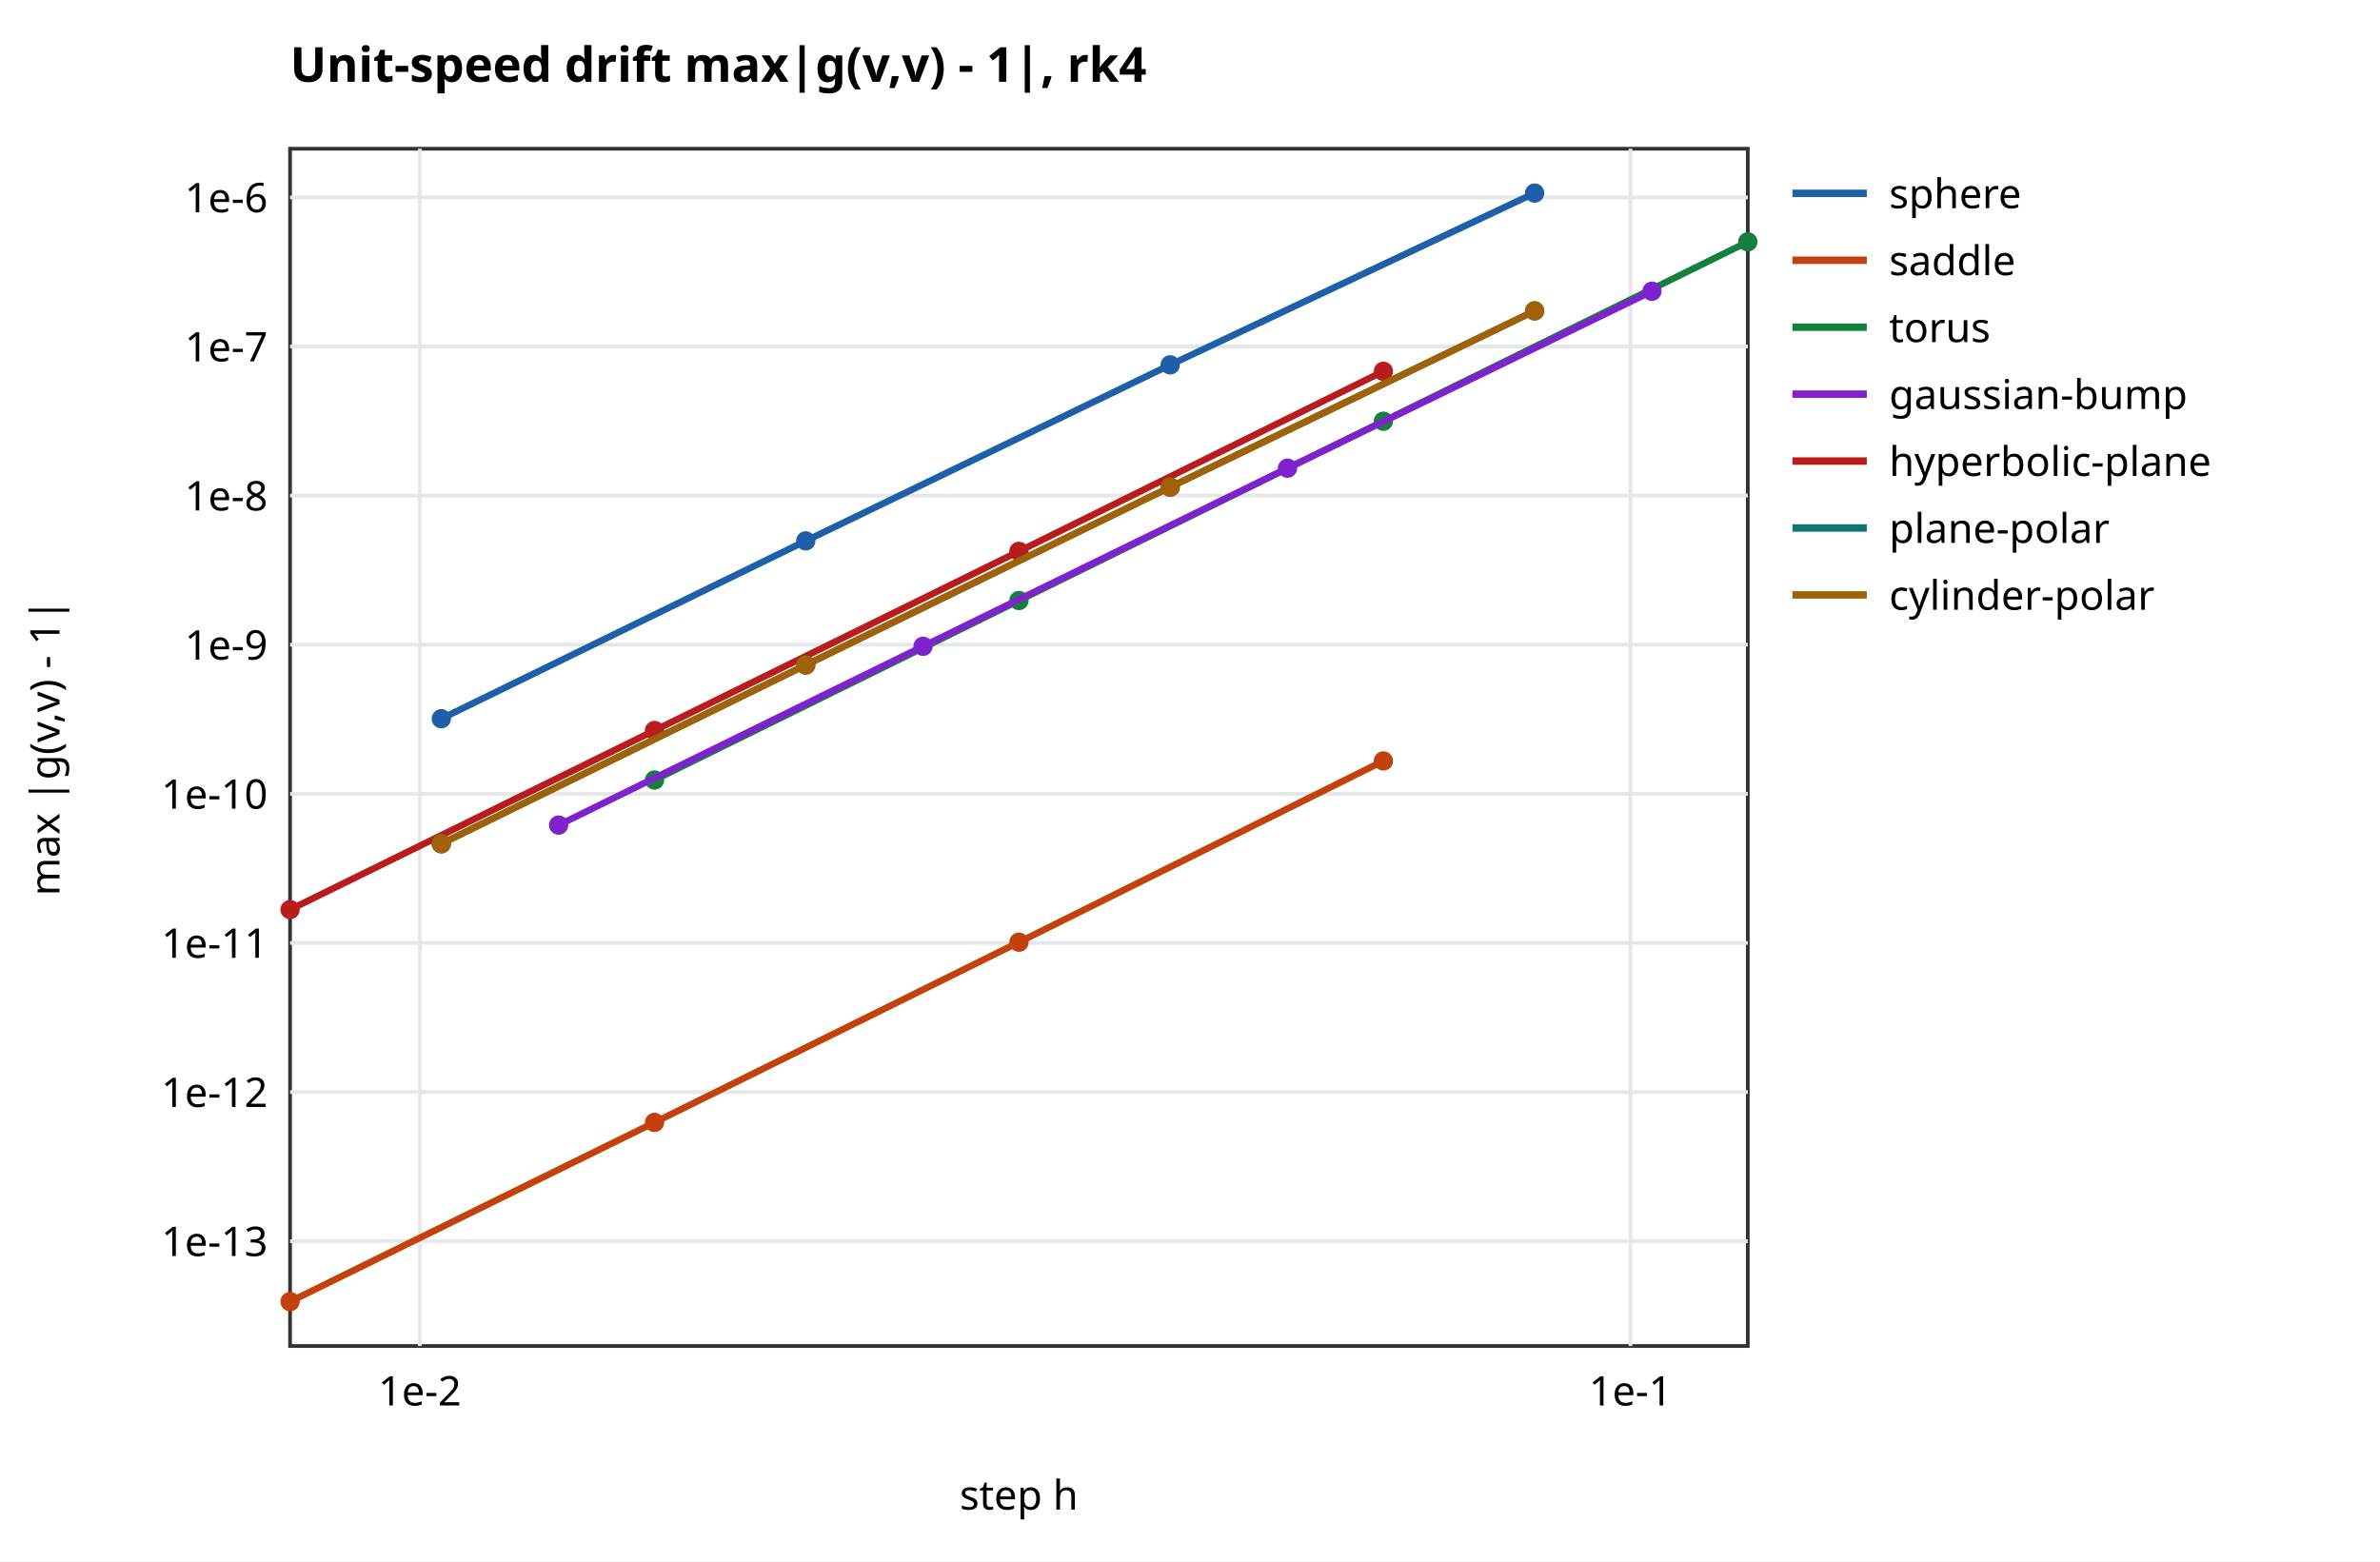
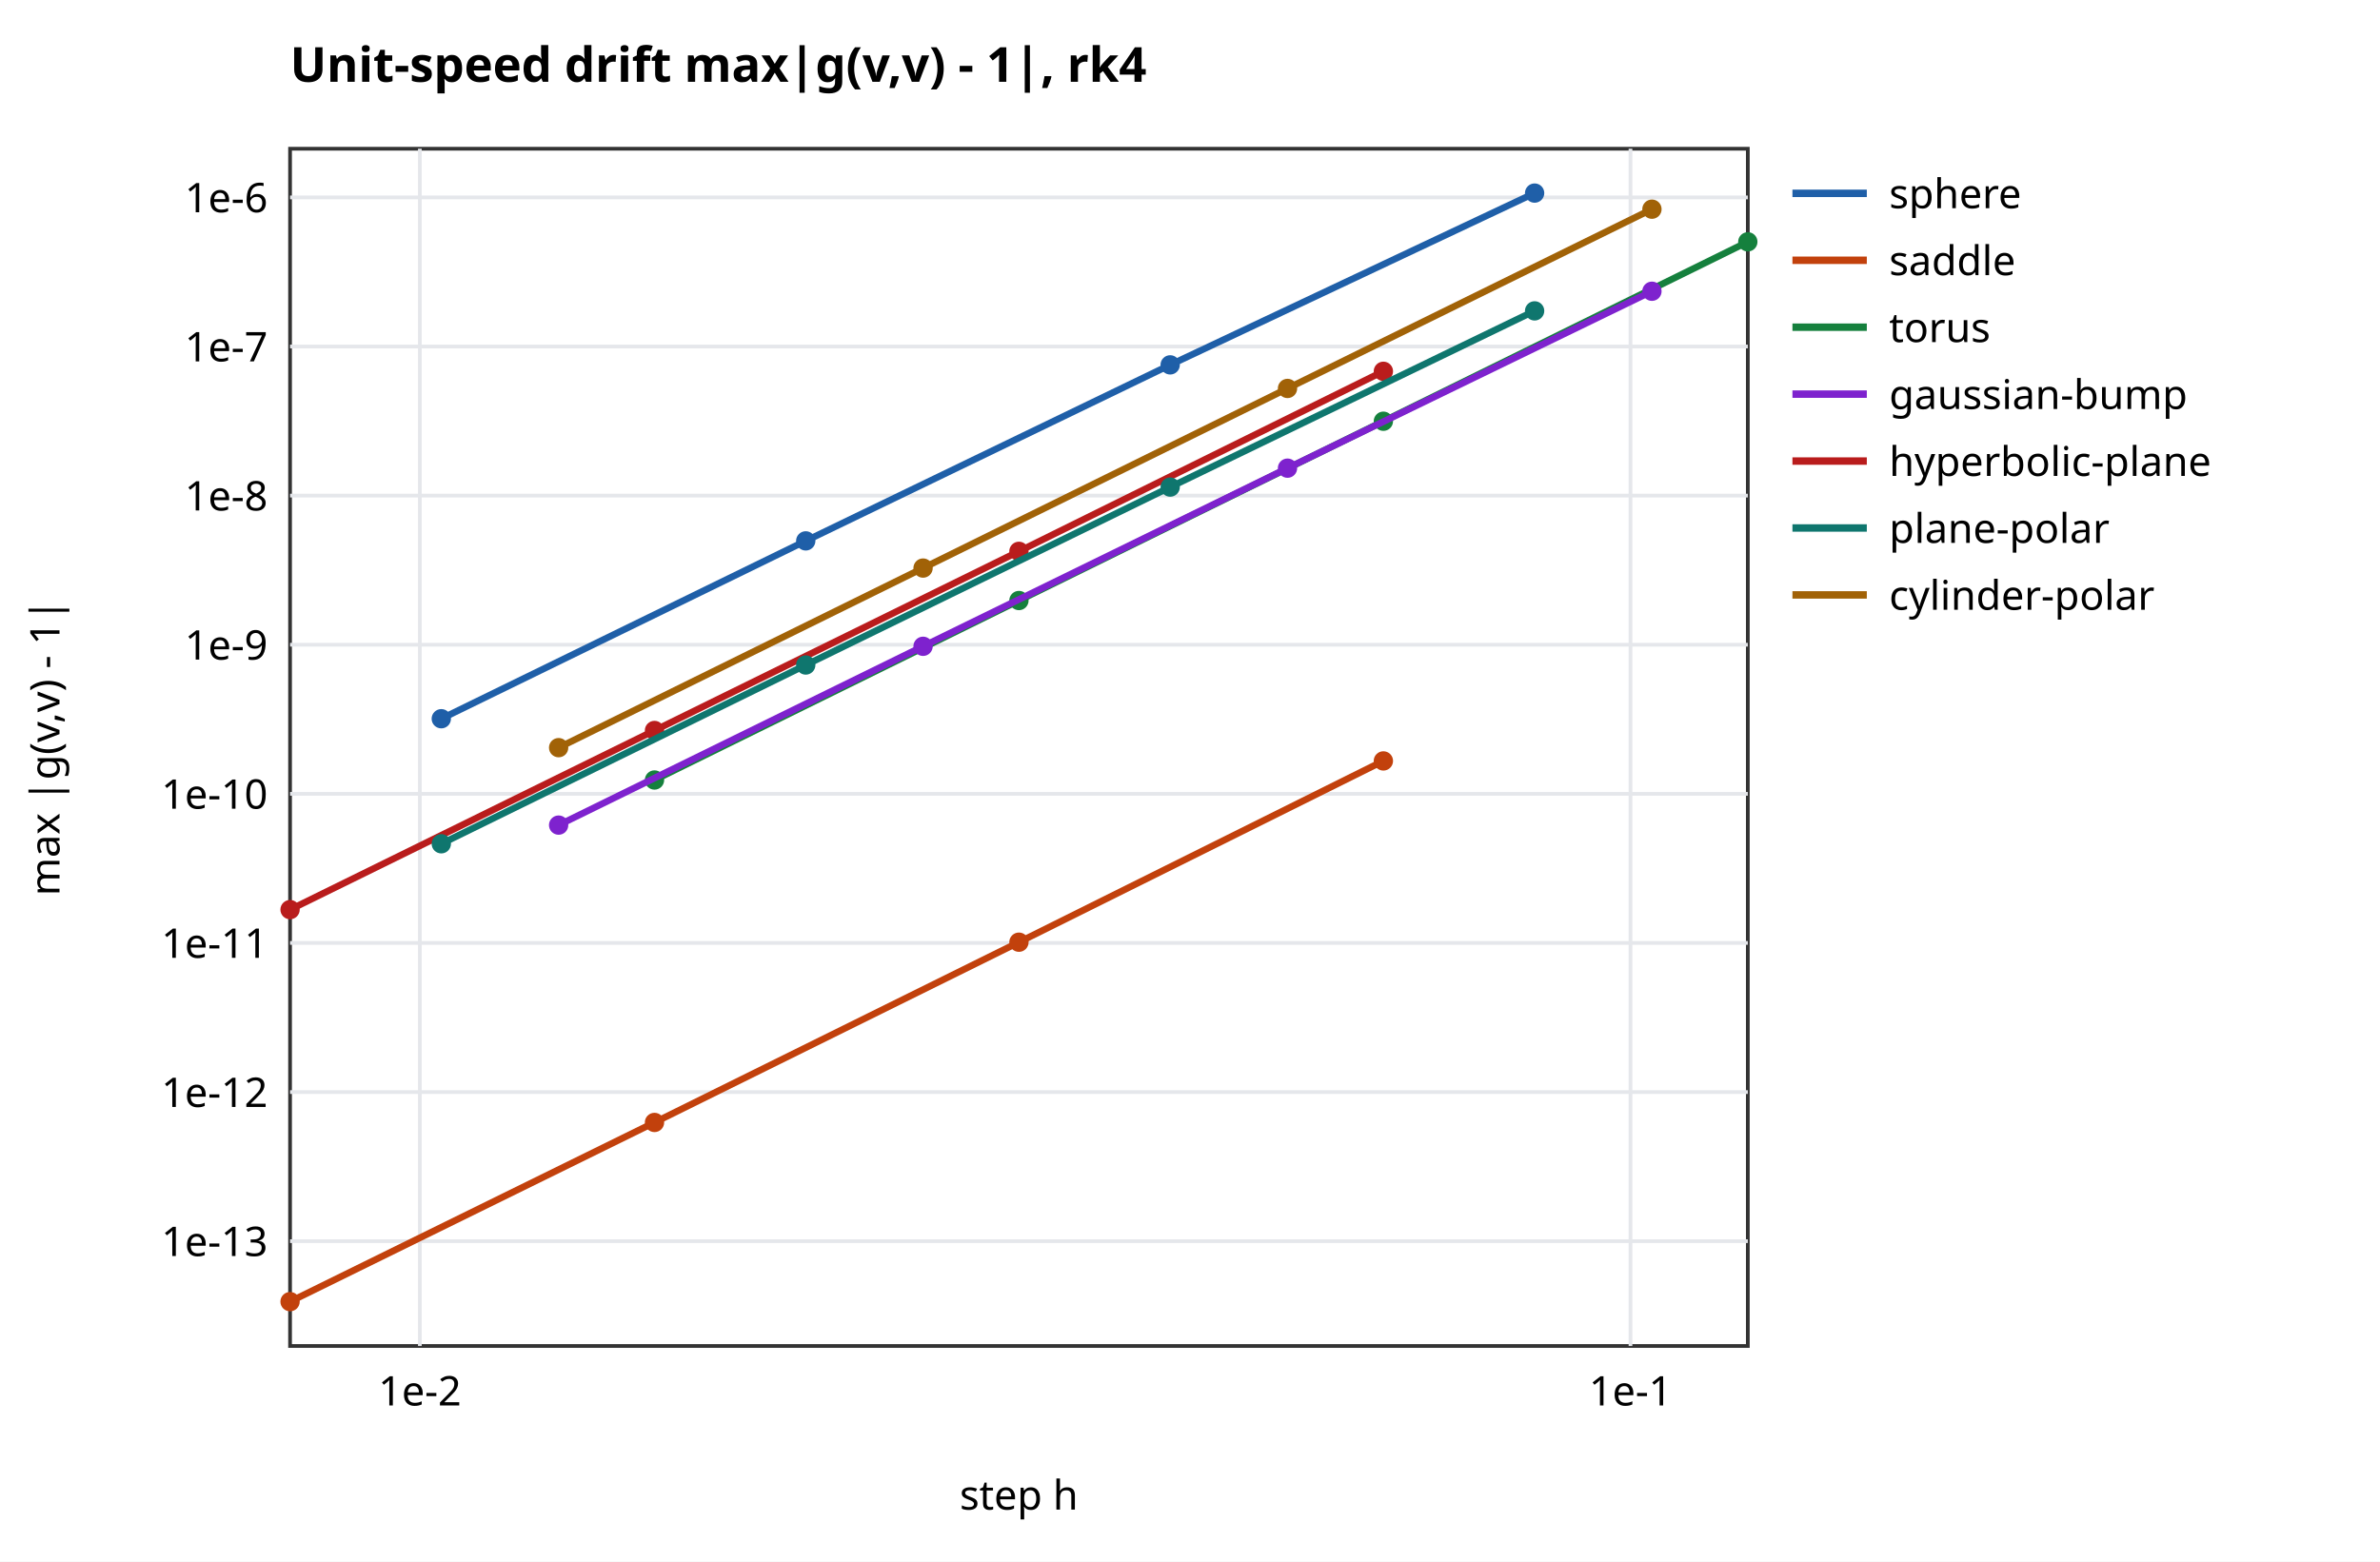
<svg xmlns="http://www.w3.org/2000/svg" width="640" height="420" viewBox="0 0 640 420" font-family="sans-serif" font-size="11">
  <rect width="640" height="420" fill="#ffffff" />
  <text x="78" y="22" font-size="13" font-weight="bold">Unit-speed drift max|g(v,v) - 1|, rk4</text>
  <rect x="78" y="40" width="392" height="322" fill="none" stroke="#333" />
  <line x1="112.90" y1="40" x2="112.90" y2="362" stroke="#e5e7eb" />
  <text x="112.90" y="378" text-anchor="middle">1e-2</text>
  <line x1="438.45" y1="40" x2="438.45" y2="362" stroke="#e5e7eb" />
  <text x="438.45" y="378" text-anchor="middle">1e-1</text>
  <line x1="78" y1="333.81" x2="470" y2="333.81" stroke="#e5e7eb" />
  <text x="72" y="337.81" text-anchor="end">1e-13</text>
  <line x1="78" y1="293.71" x2="470" y2="293.71" stroke="#e5e7eb" />
  <text x="72" y="297.71" text-anchor="end">1e-12</text>
  <line x1="78" y1="253.60" x2="470" y2="253.60" stroke="#e5e7eb" />
  <text x="72" y="257.60" text-anchor="end">1e-11</text>
  <line x1="78" y1="213.50" x2="470" y2="213.50" stroke="#e5e7eb" />
  <text x="72" y="217.50" text-anchor="end">1e-10</text>
  <line x1="78" y1="173.40" x2="470" y2="173.40" stroke="#e5e7eb" />
  <text x="72" y="177.40" text-anchor="end">1e-9</text>
  <line x1="78" y1="133.29" x2="470" y2="133.29" stroke="#e5e7eb" />
  <text x="72" y="137.29" text-anchor="end">1e-8</text>
  <line x1="78" y1="93.19" x2="470" y2="93.19" stroke="#e5e7eb" />
  <text x="72" y="97.19" text-anchor="end">1e-7</text>
  <line x1="78" y1="53.09" x2="470" y2="53.09" stroke="#e5e7eb" />
  <text x="72" y="57.09" text-anchor="end">1e-6</text>
  <text x="274.00" y="406" text-anchor="middle">step h</text>
  <text x="16" y="201.00" text-anchor="middle" transform="rotate(-90 16 201.00)">max |g(v,v) - 1|</text>
  <path d="M412.67,51.93 L314.67,98.13 L216.67,145.47 L118.67,193.30" fill="none" stroke="#1f5fa8" stroke-width="1.8" />
  <circle cx="412.67" cy="51.93" r="2.6" fill="#1f5fa8" />
  <circle cx="314.67" cy="98.13" r="2.6" fill="#1f5fa8" />
  <circle cx="216.67" cy="145.47" r="2.6" fill="#1f5fa8" />
  <circle cx="118.67" cy="193.30" r="2.6" fill="#1f5fa8" />
  <line x1="482" y1="52" x2="502" y2="52" stroke="#1f5fa8" stroke-width="2" />
  <text x="508" y="56">sphere</text>
  <path d="M372.00,204.65 L274.00,253.40 L176.00,301.88 L78.00,350.07" fill="none" stroke="#c2410c" stroke-width="1.8" />
  <circle cx="372.00" cy="204.65" r="2.6" fill="#c2410c" />
  <circle cx="274.00" cy="253.40" r="2.6" fill="#c2410c" />
  <circle cx="176.00" cy="301.88" r="2.6" fill="#c2410c" />
  <circle cx="78.00" cy="350.07" r="2.6" fill="#c2410c" />
  <line x1="482" y1="70" x2="502" y2="70" stroke="#c2410c" stroke-width="2" />
  <text x="508" y="74">saddle</text>
  <path d="M470.00,65.04 L372.00,113.29 L274.00,161.51 L176.00,209.78" fill="none" stroke="#15803d" stroke-width="1.8" />
  <circle cx="470.00" cy="65.04" r="2.6" fill="#15803d" />
  <circle cx="372.00" cy="113.29" r="2.6" fill="#15803d" />
  <circle cx="274.00" cy="161.51" r="2.6" fill="#15803d" />
  <circle cx="176.00" cy="209.78" r="2.6" fill="#15803d" />
  <line x1="482" y1="88" x2="502" y2="88" stroke="#15803d" stroke-width="2" />
  <text x="508" y="92">torus</text>
  <path d="M444.22,78.33 L346.22,125.91 L248.22,173.82 L150.22,221.91" fill="none" stroke="#7e22ce" stroke-width="1.8" />
  <circle cx="444.22" cy="78.33" r="2.6" fill="#7e22ce" />
  <circle cx="346.22" cy="125.91" r="2.6" fill="#7e22ce" />
  <circle cx="248.22" cy="173.82" r="2.6" fill="#7e22ce" />
  <circle cx="150.22" cy="221.91" r="2.6" fill="#7e22ce" />
  <line x1="482" y1="106" x2="502" y2="106" stroke="#7e22ce" stroke-width="2" />
  <text x="508" y="110">gaussian-bump</text>
  <path d="M372.00,99.86 L274.00,148.28 L176.00,196.46 L78.00,244.64" fill="none" stroke="#b91c1c" stroke-width="1.8" />
  <circle cx="372.00" cy="99.86" r="2.6" fill="#b91c1c" />
  <circle cx="274.00" cy="148.28" r="2.6" fill="#b91c1c" />
  <circle cx="176.00" cy="196.46" r="2.6" fill="#b91c1c" />
  <circle cx="78.00" cy="244.64" r="2.6" fill="#b91c1c" />
  <line x1="482" y1="124" x2="502" y2="124" stroke="#b91c1c" stroke-width="2" />
  <text x="508" y="128">hyperbolic-plane</text>
  <path d="M412.67,83.61 L314.67,131.00 L216.67,178.85 L118.67,226.93" fill="none" stroke="#0f766e" stroke-width="1.8" />
  <circle cx="412.67" cy="83.61" r="2.6" fill="#0f766e" />
  <circle cx="314.67" cy="131.00" r="2.6" fill="#0f766e" />
  <circle cx="216.67" cy="178.85" r="2.6" fill="#0f766e" />
  <circle cx="118.67" cy="226.93" r="2.6" fill="#0f766e" />
  <line x1="482" y1="142" x2="502" y2="142" stroke="#0f766e" stroke-width="2" />
  <text x="508" y="146">plane-polar</text>
-   <path d="M412.67,83.61 L314.67,131.00 L216.67,178.85 L118.67,226.93" fill="none" stroke="#a16207" stroke-width="1.8" />
-   <circle cx="412.67" cy="83.61" r="2.6" fill="#a16207" />
-   <circle cx="314.67" cy="131.00" r="2.6" fill="#a16207" />
-   <circle cx="216.67" cy="178.85" r="2.6" fill="#a16207" />
-   <circle cx="118.67" cy="226.93" r="2.6" fill="#a16207" />
+   <path d="M444.22,56.26 L346.22,104.47 L248.22,152.78 L150.22,201.08" fill="none" stroke="#a16207" stroke-width="1.8" />
+   <circle cx="444.22" cy="56.26" r="2.6" fill="#a16207" />
+   <circle cx="346.22" cy="104.47" r="2.6" fill="#a16207" />
+   <circle cx="248.22" cy="152.78" r="2.6" fill="#a16207" />
+   <circle cx="150.22" cy="201.08" r="2.6" fill="#a16207" />
  <line x1="482" y1="160" x2="502" y2="160" stroke="#a16207" stroke-width="2" />
  <text x="508" y="164">cylinder-polar</text>
</svg>
